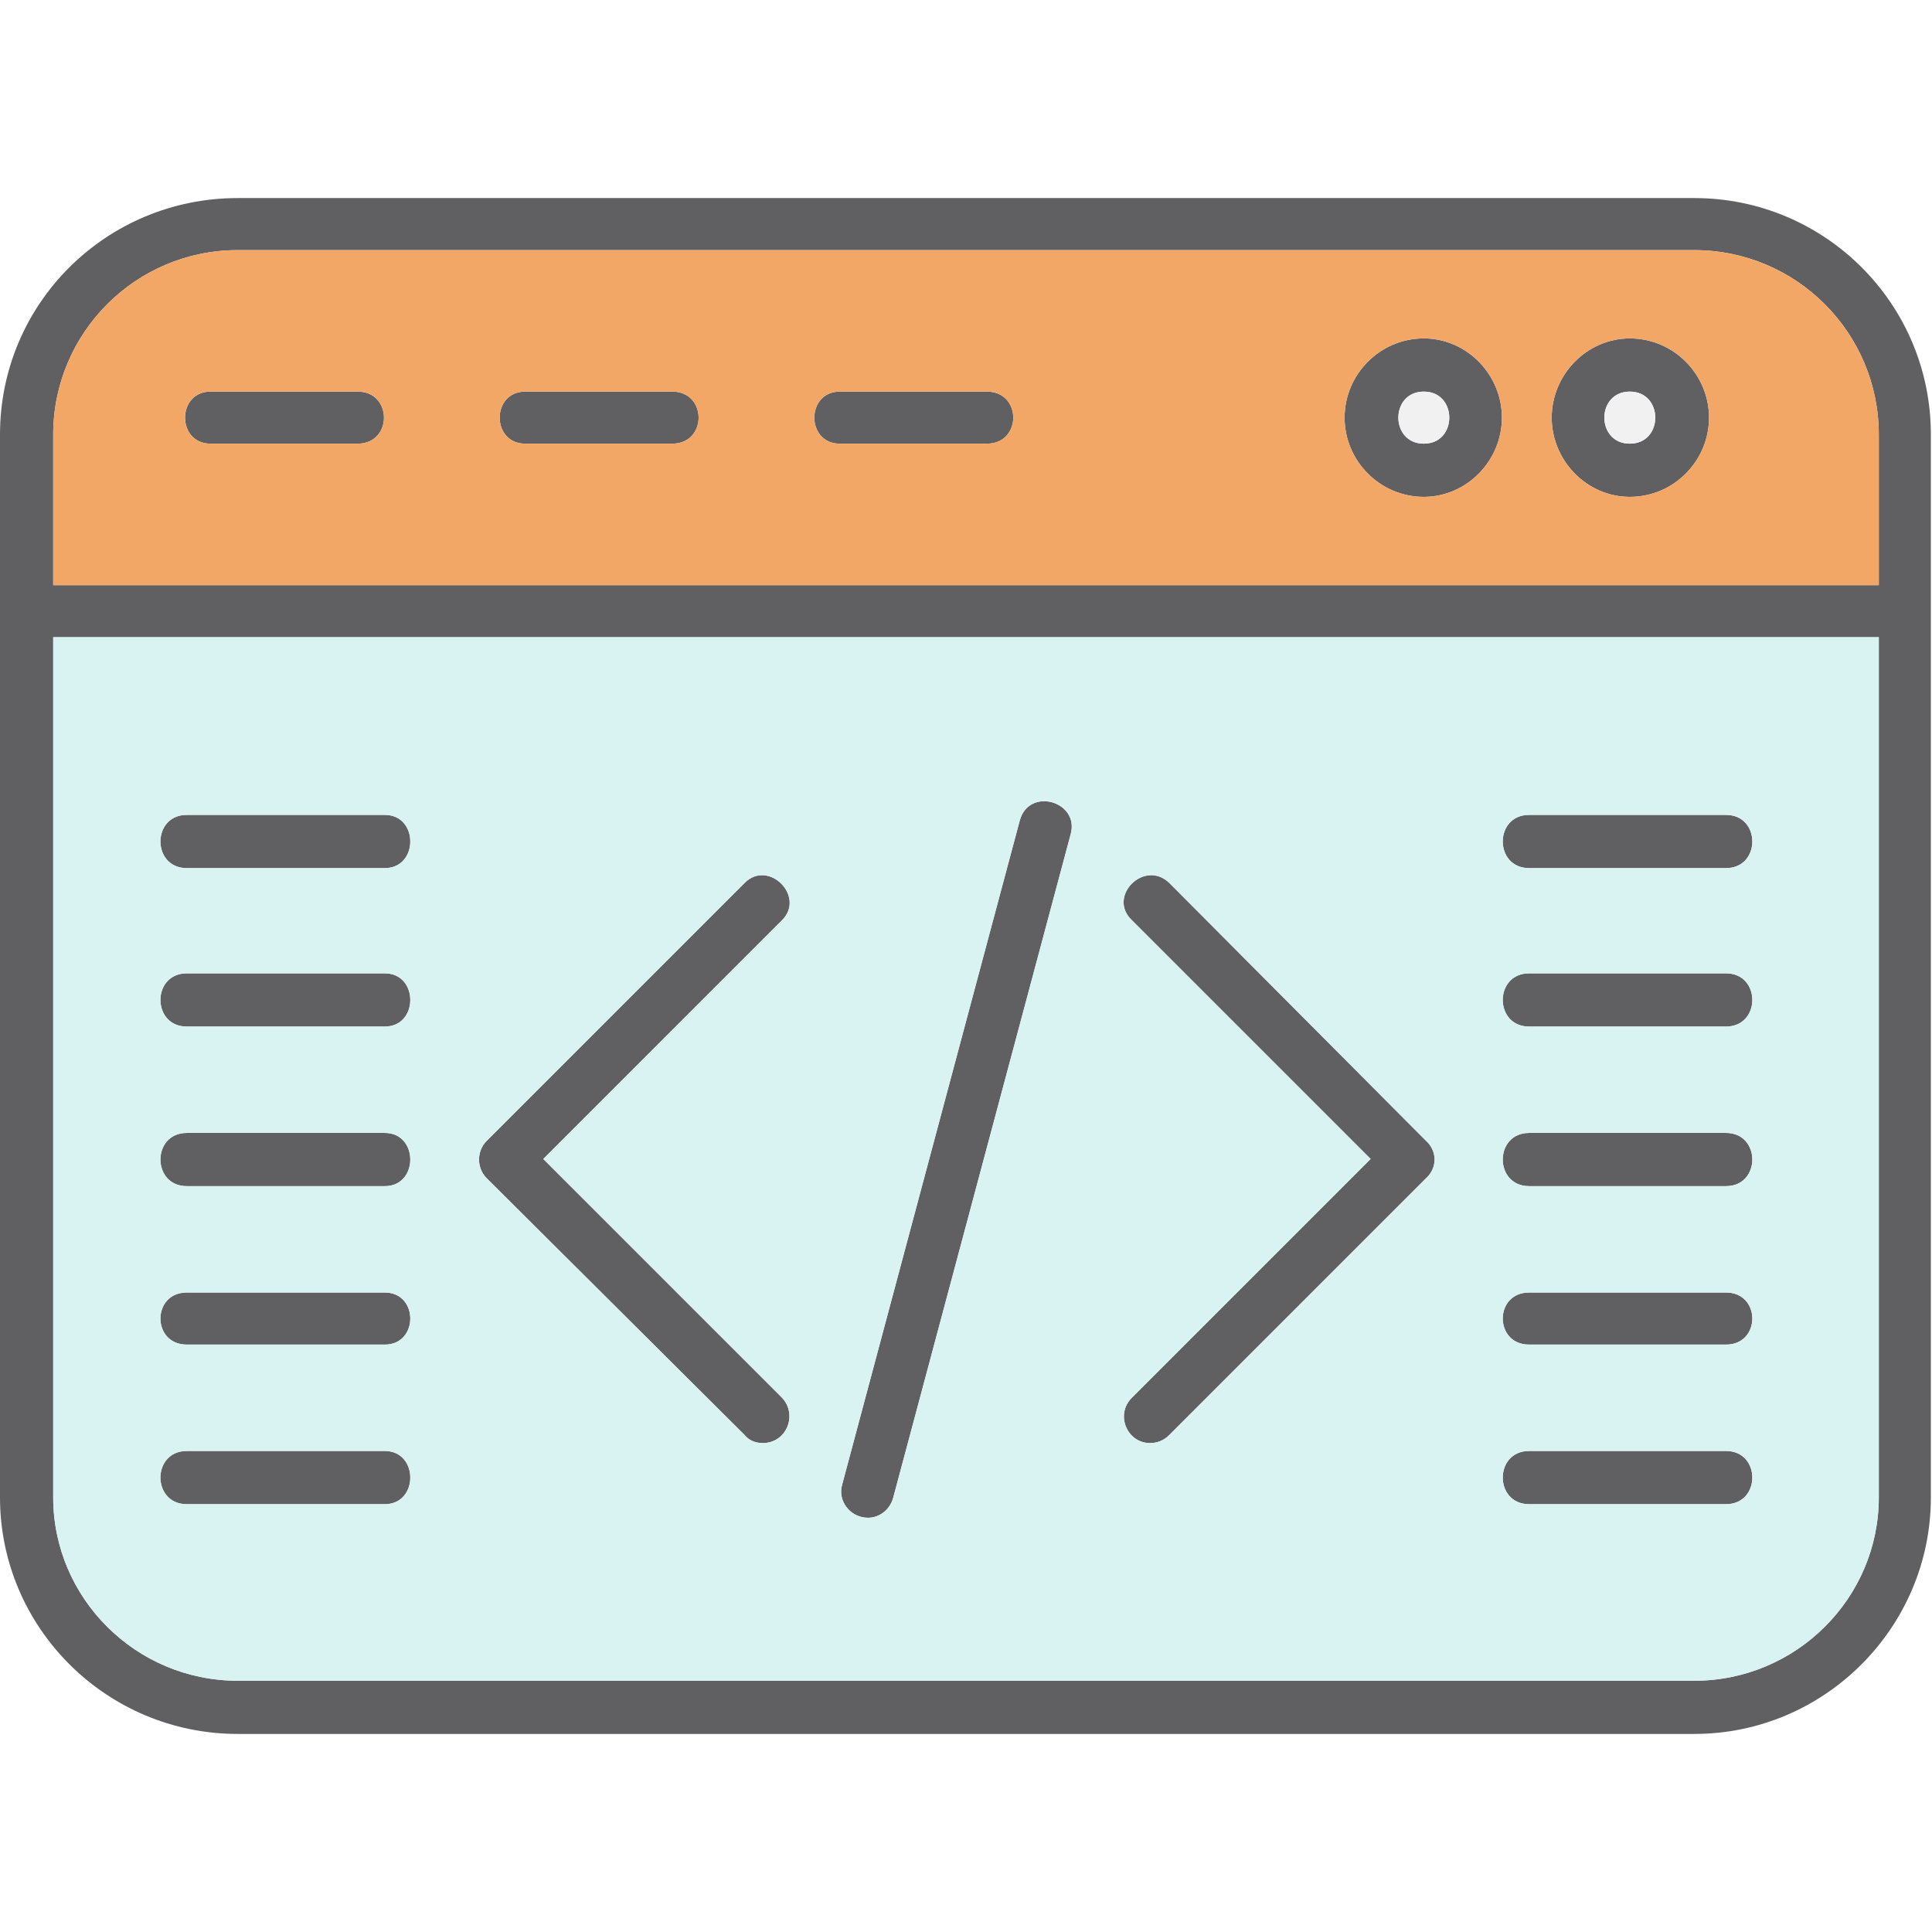
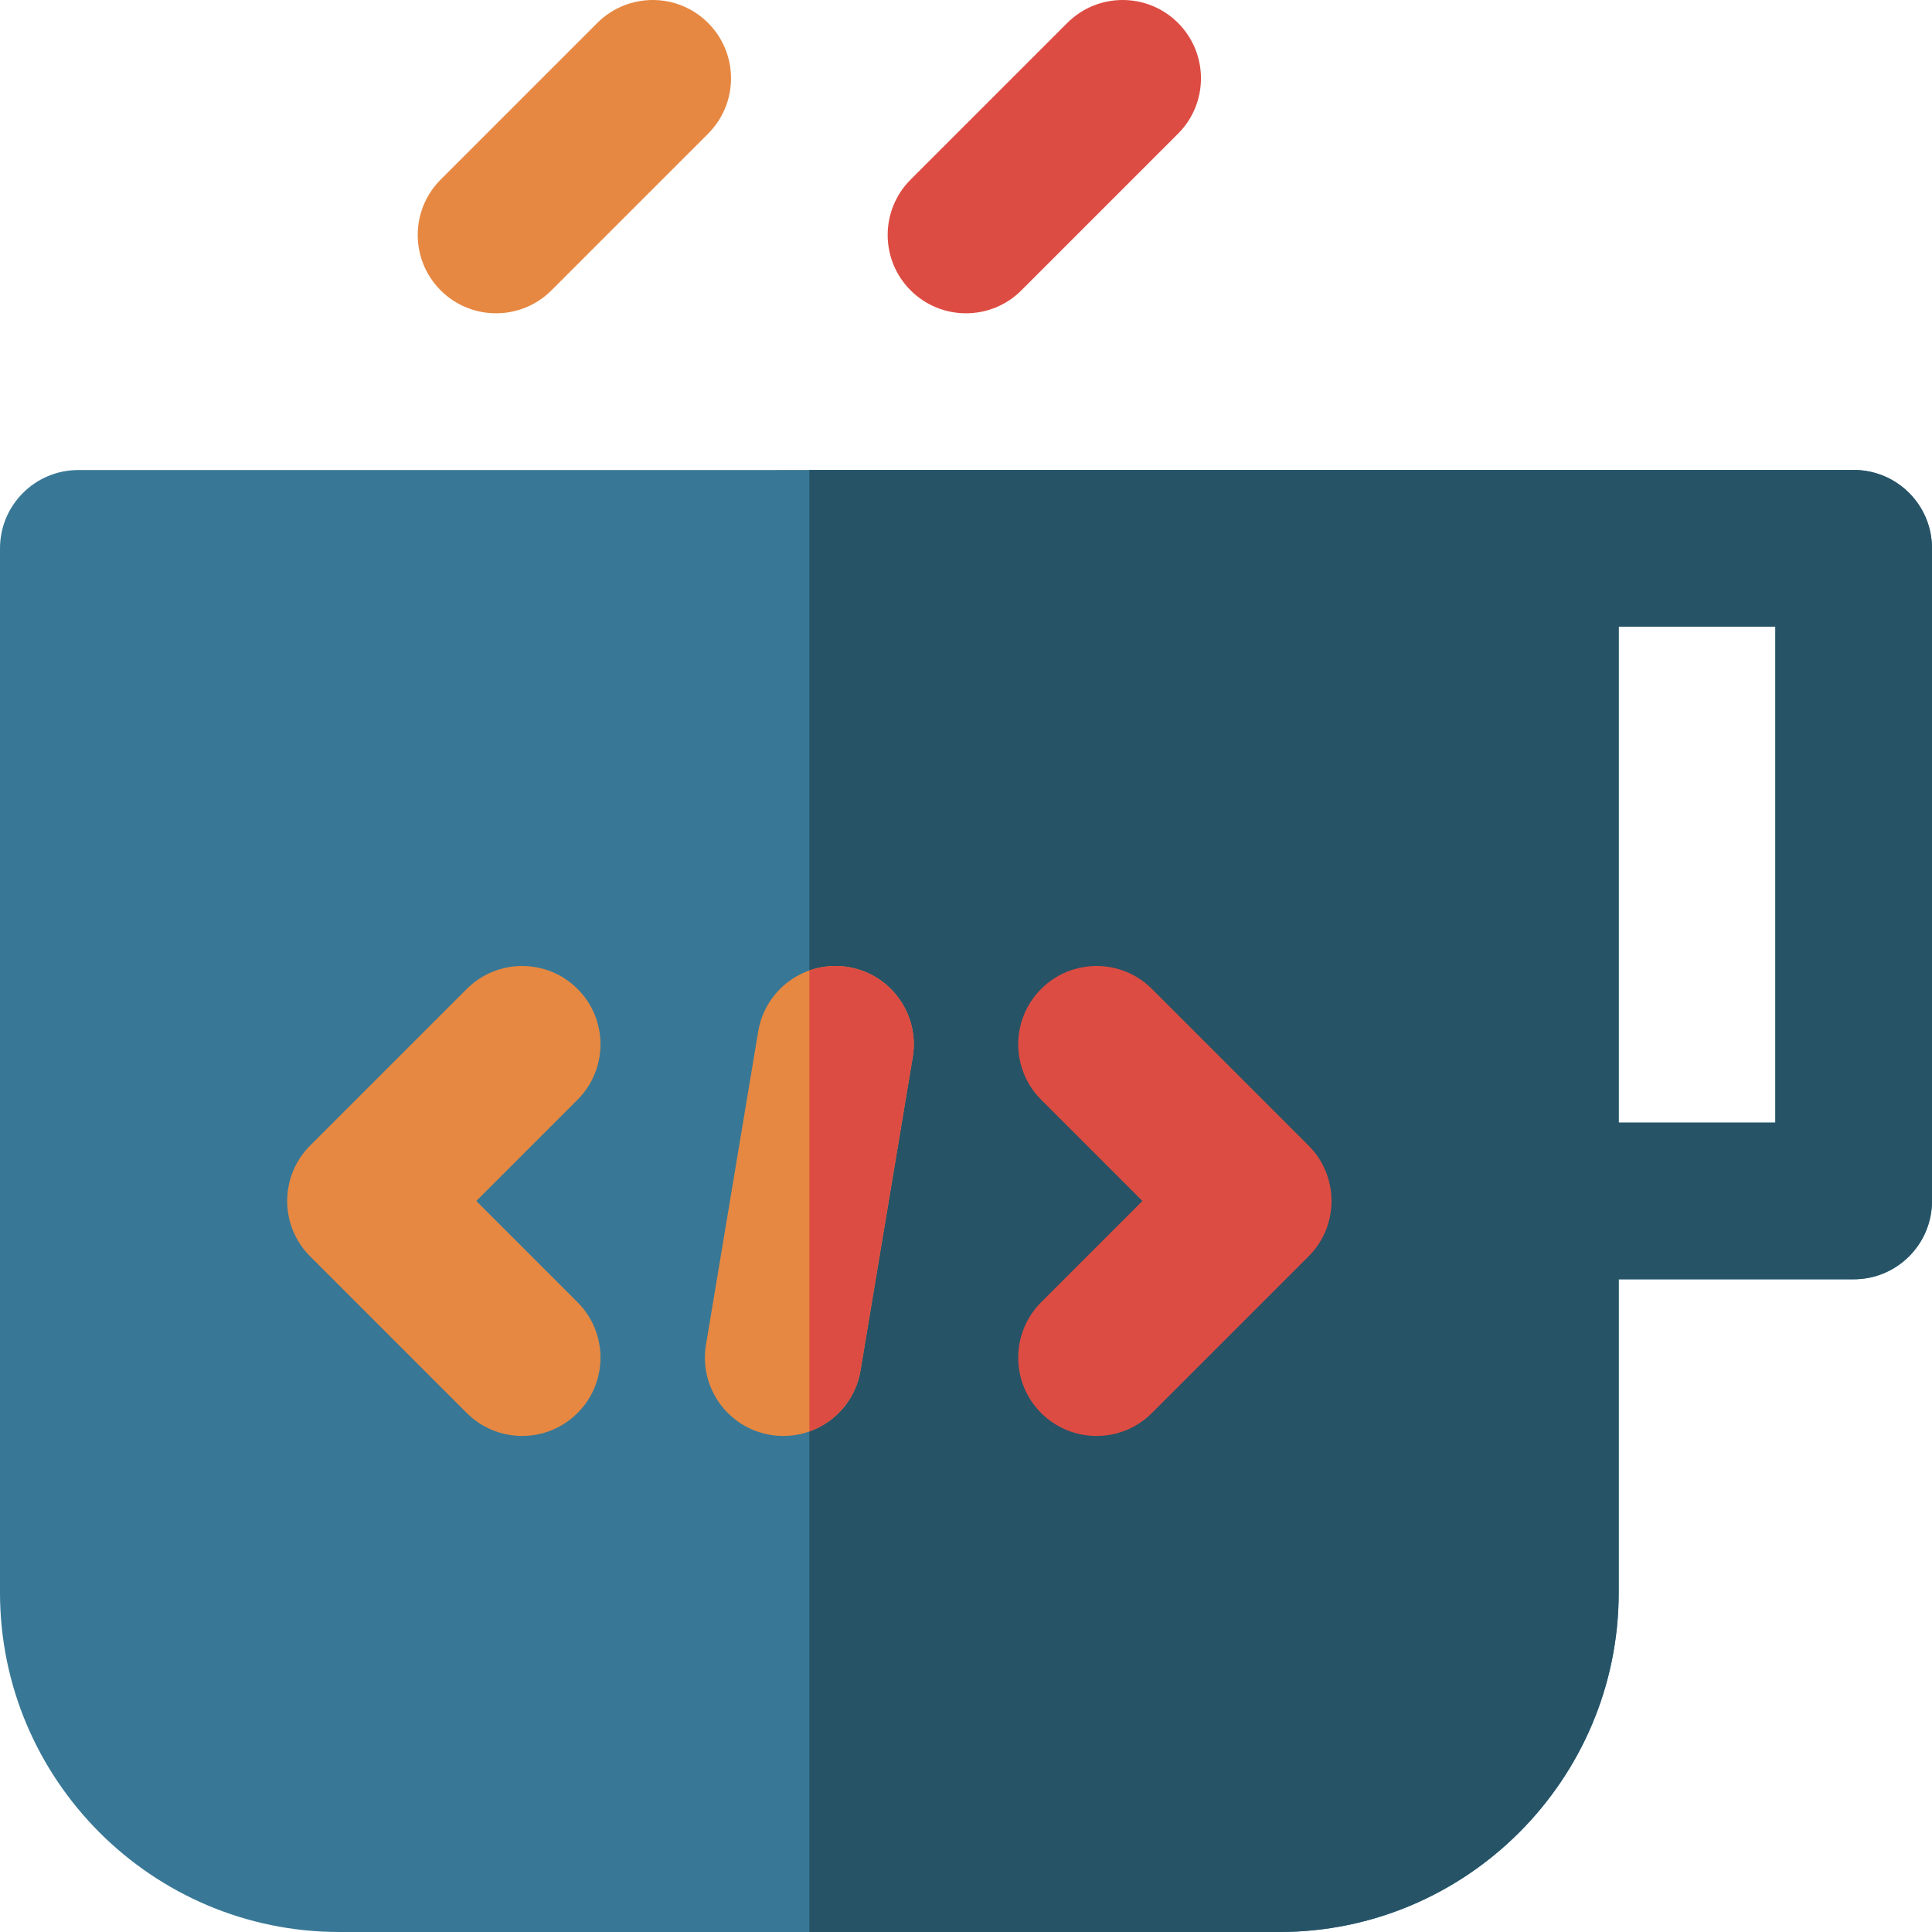
- <svg xmlns="http://www.w3.org/2000/svg" clip-rule="evenodd" fill-rule="evenodd" height="1.707in" image-rendering="optimizeQuality" shape-rendering="geometricPrecision" text-rendering="geometricPrecision" viewBox="0 0 1707 1707" width="1.707in">
-   <g id="Layer_x0020_1">
-     <path d="m1525 1329h-174c-31 0-31-47 0-47h174c31 0 31 47 0 47zm-28 203h-1287c-116 0-210-94-210-209v-939c0-116 94-209 210-209h1287c115 0 209 93 209 209v939c0 115-94 209-209 209zm-1287-1311c-90 0-163 73-163 163v133h1613v-133c0-90-73-163-163-163zm-163 342v760c0 89 73 162 163 162h1287c90 0 163-73 163-162v-760zm547-171h-130c-30 0-30-46 0-46h130c31 0 31 46 0 46zm278 0h-130c-30 0-30-46 0-46h130c31 0 31 46 0 46zm-556 0h-130c-30 0-30-46 0-46h130c31 0 31 46 0 46zm1124 47c-38 0-69-32-69-70s31-70 69-70c39 0 70 32 70 70s-31 70-70 70zm0-93c-30 0-30 46 0 46s30-46 0-46zm-182 93c-39 0-70-32-70-70s31-70 70-70c38 0 69 32 69 70s-31 70-69 70zm0-93c-30 0-30 46 0 46s30-46 0-46zm-491 995c-16 0-27-15-23-29l157-587c8-30 53-17 45 12l-157 587c-3 10-12 17-22 17zm249-66c-20 0-31-25-16-40l211-211-211-211c-22-21 11-54 33-33l227 228c10 9 10 24 0 33l-227 227c-5 5-11 7-17 7zm-342 0c-6 0-12-2-16-7l-228-227c-9-9-9-24 0-33l228-228c21-21 54 12 33 33l-211 211 211 211c14 15 4 40-17 40zm-334-508h-175c-31 0-31-47 0-47h175c30 0 30 47 0 47zm0 140h-175c-31 0-31-47 0-47h175c30 0 30 47 0 47zm0 141h-175c-31 0-31-47 0-47h175c30 0 30 47 0 47zm0 140h-175c-31 0-31-46 0-46h175c30 0 30 46 0 46zm0 141h-175c-31 0-31-47 0-47h175c30 0 30 47 0 47zm1185-562h-174c-31 0-31-47 0-47h174c31 0 31 47 0 47zm0 140h-174c-31 0-31-47 0-47h174c31 0 31 47 0 47zm0 141h-174c-31 0-31-47 0-47h174c31 0 31 47 0 47zm0 140h-174c-31 0-31-46 0-46h174c31 0 31 46 0 46z" fill="#606062" />
-     <path d="m47 517h1613v-133c0-90-73-163-163-163h-1287c-90 0-163 73-163 163zm825-171c31 0 31 46 0 46h-130c-30 0-30-46 0-46zm-278 0c31 0 31 46 0 46h-130c-30 0-30-46 0-46zm-278 0c31 0 31 46 0 46h-130c-30 0-30-46 0-46zm872 23c0-38 31-70 70-70 38 0 69 32 69 70s-31 70-69 70c-39 0-70-32-70-70zm252 70c-38 0-69-32-69-70s31-70 69-70c39 0 70 32 70 70s-31 70-70 70z" fill="#f3a766" />
-     <path d="m1440 346c-30 0-30 46 0 46s30-46 0-46z" fill="#f1f1f1" />
-     <path d="m1258 392c30 0 30-46 0-46s-30 46 0 46z" fill="#f1f1f1" />
-     <path d="m1660 563h-1613v760c0 89 73 162 163 162h1287c90 0 163-73 163-162zm-309 766c-31 0-31-47 0-47h174c31 0 31 47 0 47zm-318-549 227 228c10 9 10 24 0 33l-227 227c-5 5-11 7-17 7-20 0-31-25-16-40l211-211-211-211c-22-21 11-54 33-33zm-87-43-157 587c-3 10-12 17-22 17-16 0-27-15-23-29l157-587c8-30 53-17 45 12zm-255 498c14 15 4 40-17 40-6 0-12-2-16-7l-228-227c-9-9-9-24 0-33l228-228c21-21 54 12 33 33l-211 211zm-351-515c30 0 30 47 0 47h-175c-31 0-31-47 0-47zm0 140c30 0 30 47 0 47h-175c-31 0-31-47 0-47zm0 141c30 0 30 47 0 47h-175c-31 0-31-47 0-47zm0 141c30 0 30 46 0 46h-175c-31 0-31-46 0-46zm-175 140h175c30 0 30 47 0 47h-175c-31 0-31-47 0-47zm1186-562h174c31 0 31 47 0 47h-174c-31 0-31-47 0-47zm0 140h174c31 0 31 47 0 47h-174c-31 0-31-47 0-47zm0 141h174c31 0 31 47 0 47h-174c-31 0-31-47 0-47zm0 141h174c31 0 31 46 0 46h-174c-31 0-31-46 0-46z" fill="#d9f2f2" />
-   </g>
+ <svg xmlns="http://www.w3.org/2000/svg" version="1.1" id="Layer_1" x="0px" y="0px" viewBox="0 0 512 512" style="enable-background:new 0 0 512 512;" xml:space="preserve">
+   <path style="fill:#387896;" d="M491.243,124.54h-83.027l0,0l-387.459,0.024C9.292,124.564,0,133.857,0,145.321v276.733  C0,471.651,40.351,512,89.946,512h249.081c49.598,0,89.946-40.348,89.946-89.946v-83.027h62.27c11.462,0,20.757-9.295,20.757-20.757  V145.297C512,133.834,502.705,124.54,491.243,124.54z M470.487,297.513h-41.514V166.054h41.514V297.513z" />
+   <path style="fill:#275366;" d="M491.243,124.54h-83.027l0,0l-193.73,0.012V512h124.541c49.598,0,89.946-40.348,89.946-89.946  v-83.027h62.27c11.462,0,20.757-9.295,20.757-20.757V145.297C512,133.834,502.705,124.54,491.243,124.54z M470.487,297.513h-41.514  V166.054h41.514V297.513z" />
+   <path style="fill:#E68842;" d="M224.816,256.282c-11.3-1.885-21.999,5.754-23.884,17.062l-13.838,83.027  c-1.886,11.307,5.754,22.001,17.062,23.887c1.154,0.194,2.303,0.285,3.435,0.285c9.962,0,18.76-7.194,20.451-17.346l13.838-83.027  C243.765,268.862,236.128,258.167,224.816,256.282z" />
+   <path style="fill:#DD4C42;" d="M346.786,303.591l-41.513-41.513c-8.105-8.105-21.248-8.105-29.354,0  c-8.108,8.106-8.108,21.251,0,29.356l26.836,26.837l-26.836,26.836c-8.108,8.106-8.108,21.251,0,29.356  c4.052,4.054,9.365,6.079,14.675,6.079c5.314,0,10.625-2.026,14.678-6.079l41.514-41.513  C354.892,324.843,354.892,311.699,346.786,303.591z" />
+   <path style="fill:#E68842;" d="M153.056,262.077c-8.105-8.105-21.248-8.105-29.354,0l-41.514,41.513  c-8.108,8.106-8.108,21.251,0,29.356l41.514,41.514c4.052,4.054,9.365,6.08,14.676,6.08c5.314,0,10.625-2.026,14.678-6.079  c8.105-8.105,8.105-21.248,0-29.356l-26.837-26.836l26.838-26.837C161.162,283.33,161.162,270.185,153.056,262.077z" />
+   <path style="fill:#DD4C42;" d="M312.191,35.433c8.105-8.105,8.105-21.249,0-29.354c-8.105-8.105-21.248-8.105-29.354,0  l-41.514,41.514c-8.108,8.106-8.108,21.249,0,29.354c4.052,4.054,9.365,6.08,14.676,6.08c5.314,0,10.625-2.026,14.678-6.08  L312.191,35.433z" />
+   <path style="fill:#E68842;" d="M131.459,83.027c5.314,0,10.625-2.026,14.678-6.08l41.514-41.514c8.105-8.105,8.105-21.249,0-29.354  c-8.105-8.105-21.248-8.105-29.354,0l-41.514,41.514c-8.108,8.106-8.108,21.249,0,29.354  C120.835,81.001,126.149,83.027,131.459,83.027z" />
+   <path style="fill:#DD4C42;" d="M224.816,256.282c-3.592-0.599-7.121-0.228-10.33,0.909v122.155c6.882-2.442,12.27-8.44,13.557-16.15  l13.838-83.027C243.765,268.862,236.128,258.167,224.816,256.282z" />
+   <g>
+ </g>
+   <g>
+ </g>
+   <g>
+ </g>
+   <g>
+ </g>
+   <g>
+ </g>
+   <g>
+ </g>
+   <g>
+ </g>
+   <g>
+ </g>
+   <g>
+ </g>
+   <g>
+ </g>
+   <g>
+ </g>
+   <g>
+ </g>
+   <g>
+ </g>
+   <g>
+ </g>
+   <g>
+ </g>
</svg>
